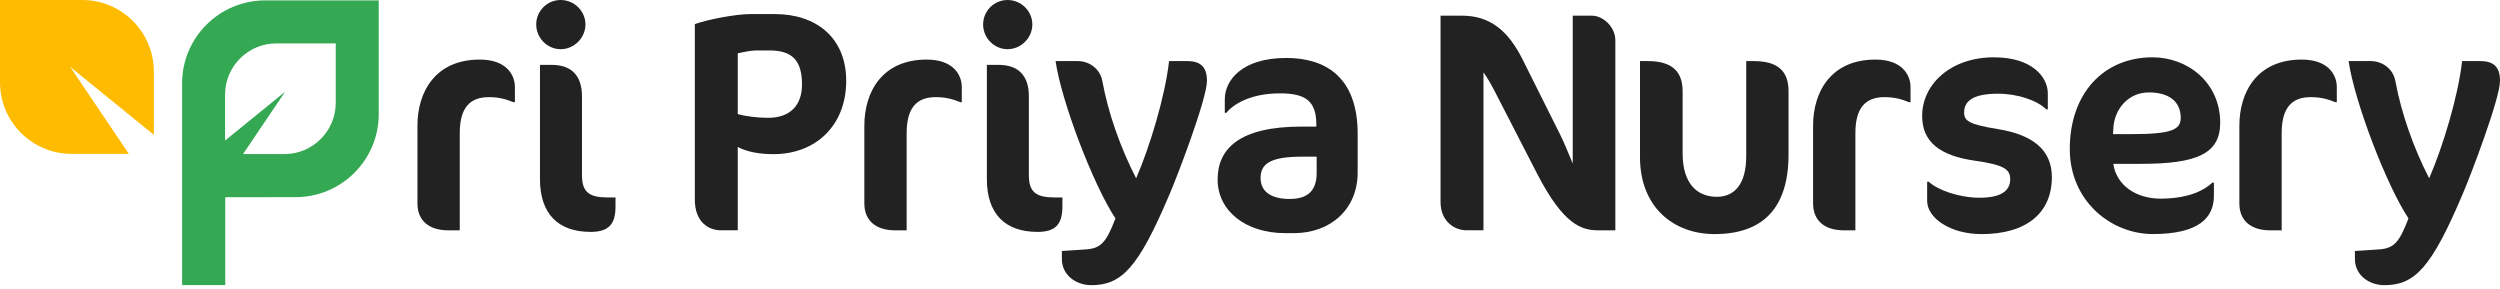
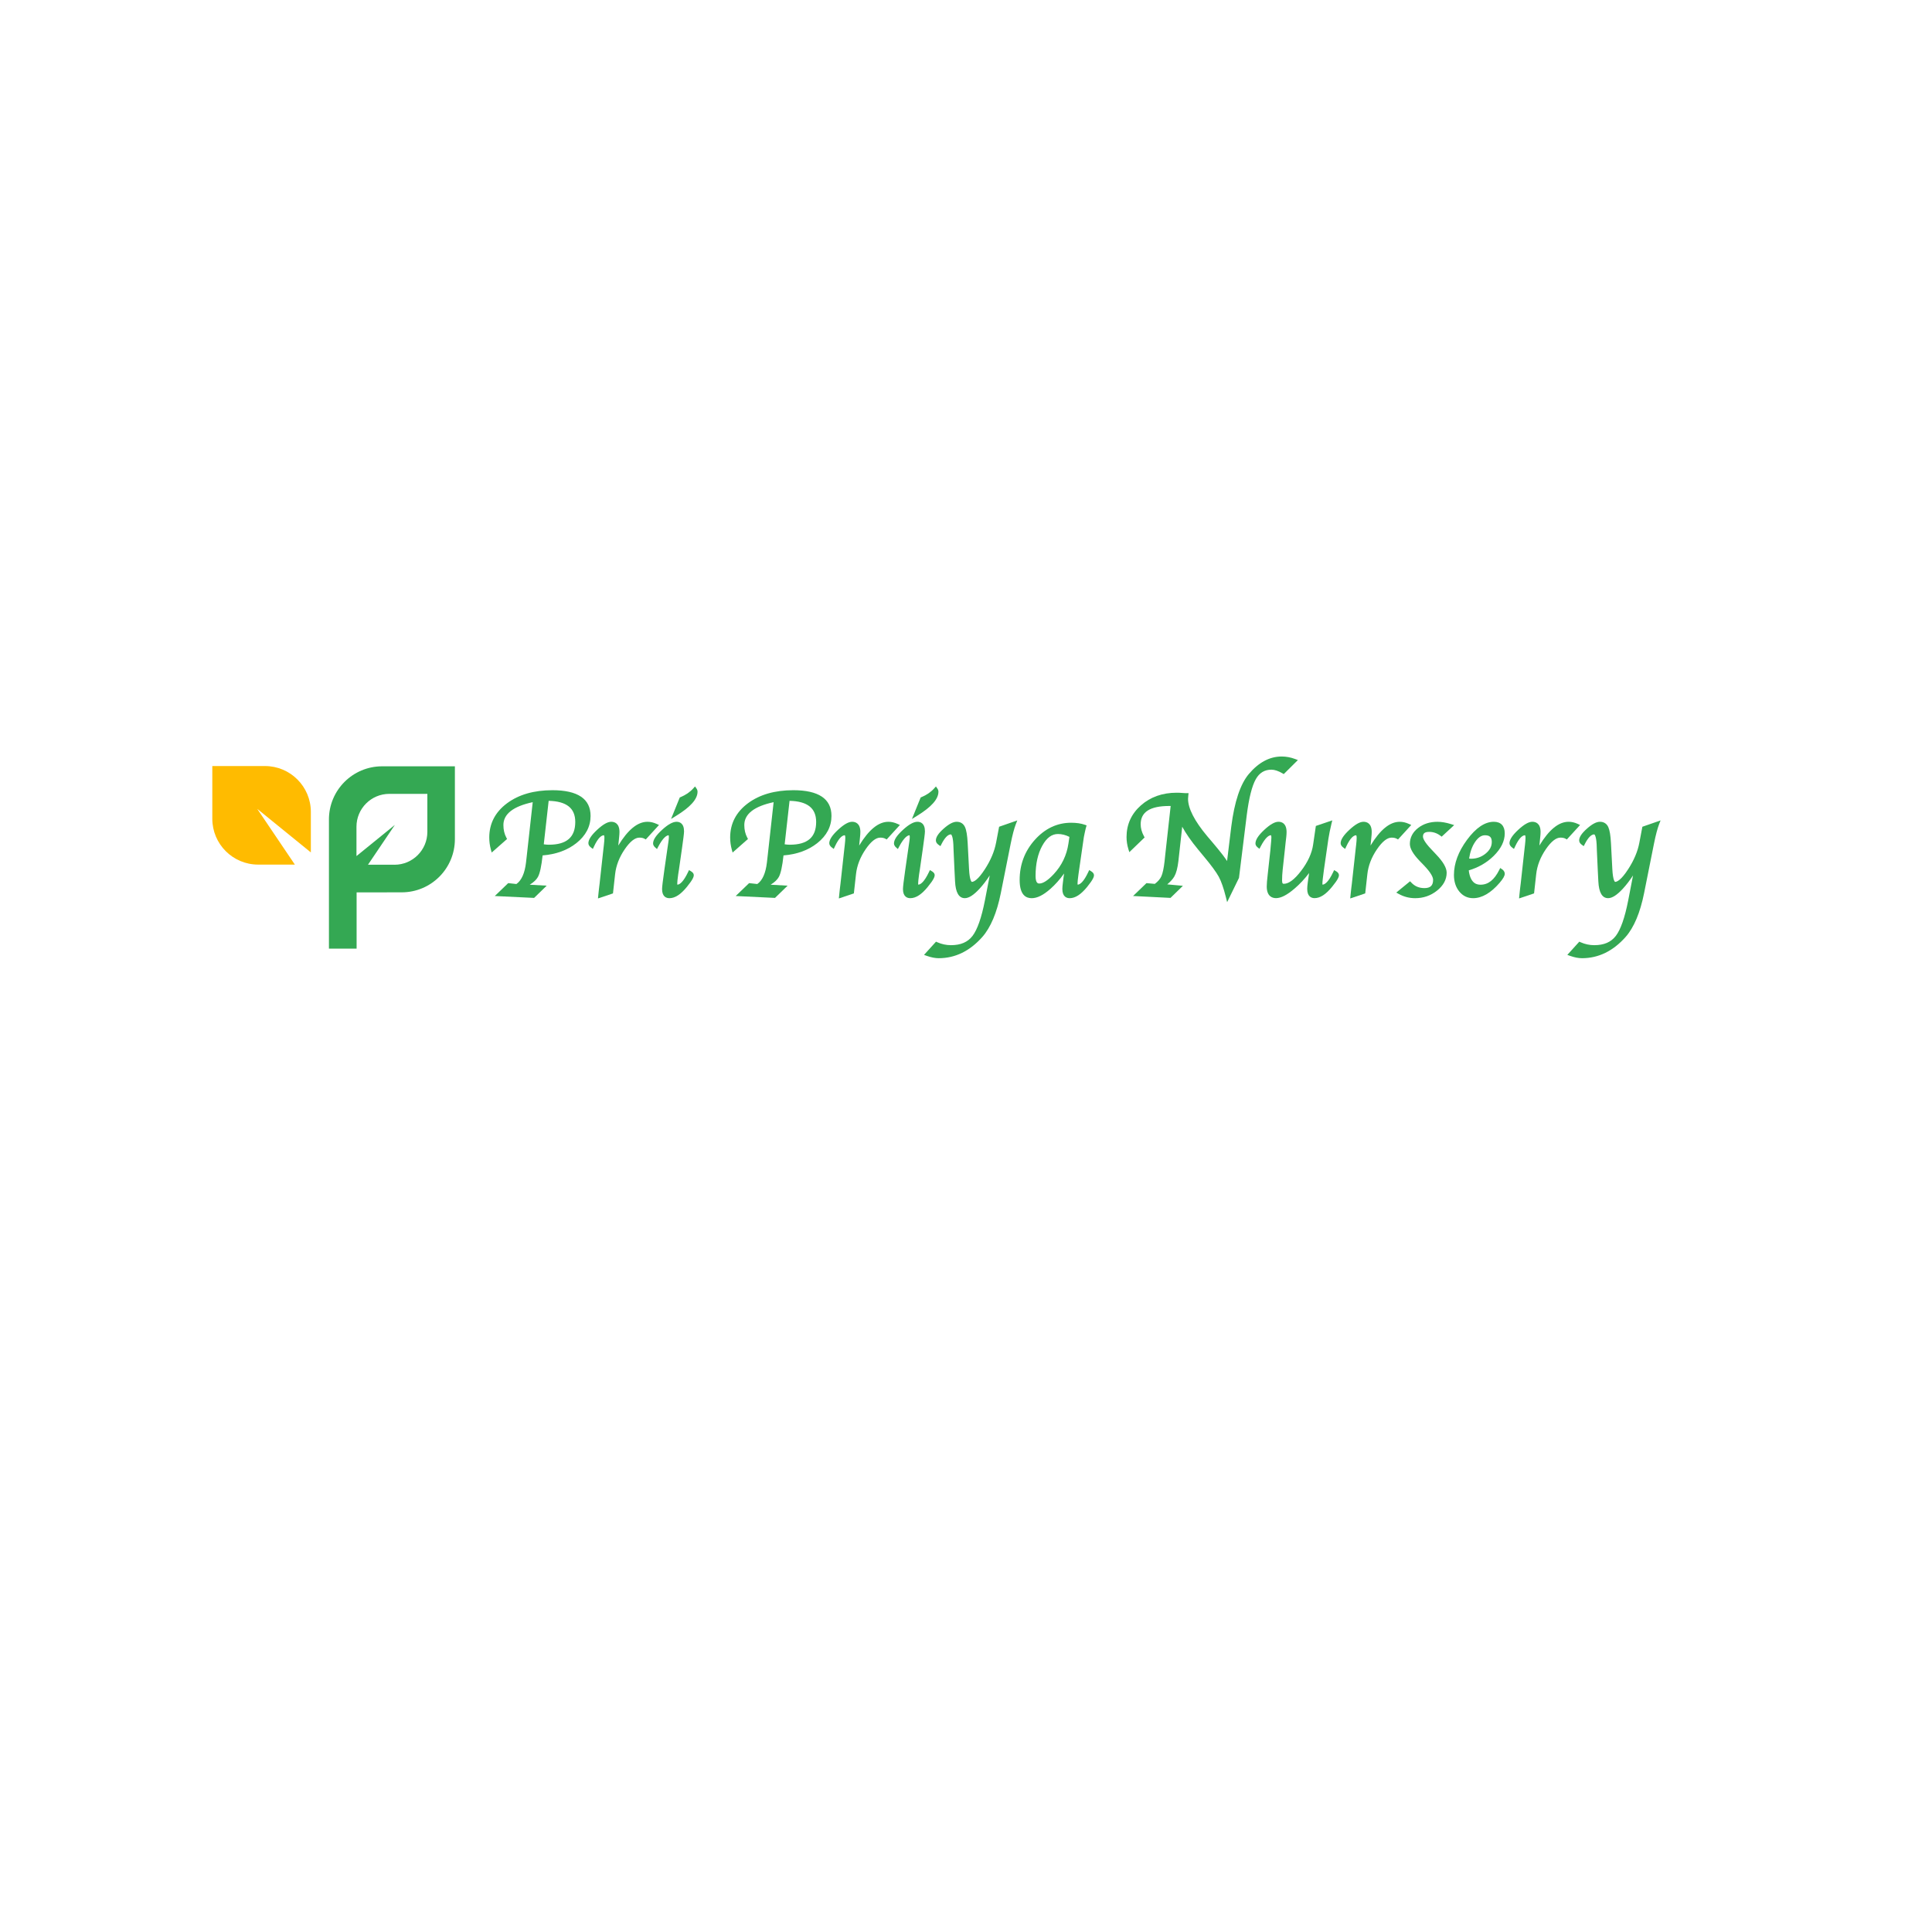
- <svg xmlns="http://www.w3.org/2000/svg" width="512" height="59" viewBox="0 0 512 59" fill="none">
-   <path d="M37.294 17.088V58.381H46.136V40.392L60.578 40.372C69.96 40.36 77.565 32.749 77.565 23.366V0.083H54.3C44.905 0.083 37.294 7.7 37.294 17.088ZM58.254 31.549H49.774L58.375 18.809L58.299 18.866L46.136 28.75L46.092 28.788V19.399C46.092 13.597 50.796 8.887 56.604 8.887H68.76V21.043C68.76 26.845 64.056 31.555 58.248 31.555L58.254 31.549Z" fill="#34A853" />
-   <path d="M0 0V16.847C0 24.947 6.564 31.511 14.664 31.511H26.394L14.429 13.788L14.359 13.686L14.46 13.768L31.505 27.613V14.664C31.511 6.564 24.941 0 16.847 0H0Z" fill="#FFBB00" />
-   <path d="M105.133 20.923C103.851 20.408 102.372 19.894 100.125 19.894C96.272 19.894 94.158 22.014 94.158 27.277V47.171H91.784C87.931 47.171 85.493 45.248 85.493 41.655V25.741C85.493 18.809 89.15 12.201 98.265 12.201C103.591 12.201 105.451 15.216 105.451 17.85V20.929H105.127L105.133 20.923Z" fill="#222222" />
-   <path d="M114.827 10.074C112.065 10.074 109.818 7.763 109.818 5.002C109.818 2.241 112.065 0 114.827 0C117.588 0 119.899 2.247 119.899 5.002C119.899 7.757 117.588 10.074 114.827 10.074ZM120.921 47.488C114.249 47.488 110.586 43.705 110.586 36.71V13.286H113.024C116.877 13.286 119.188 15.336 119.188 19.704V35.878C119.188 39.344 120.66 40.436 124.45 40.436H126.056V42.296C126.056 46.016 124.577 47.495 120.921 47.495V47.488Z" fill="#222222" />
-   <path d="M158.475 31.574C155.396 31.574 152.888 31.06 151.092 30.095V47.165H147.626C145.188 47.165 142.3 45.559 142.3 40.874V4.939C144.738 4.037 150.578 2.882 153.726 2.882H158.671C167.209 2.882 173.303 7.757 173.303 16.549C173.303 25.855 166.885 31.568 158.481 31.568L158.475 31.574ZM157.573 10.334H154.748C153.656 10.334 152.114 10.722 151.092 10.912V23.36C152.634 23.811 155.072 24.128 157.319 24.128C161.813 24.128 164.251 21.564 164.251 17.323C164.251 12.321 162.194 10.328 157.579 10.328L157.573 10.334Z" fill="#222222" />
-   <path d="M196.657 20.923C195.375 20.408 193.896 19.894 191.649 19.894C187.795 19.894 185.682 22.014 185.682 27.277V47.171H183.307C179.454 47.171 177.017 45.248 177.017 41.655V25.741C177.017 18.809 180.673 12.201 189.789 12.201C195.114 12.201 196.974 15.216 196.974 17.85V20.929H196.651L196.657 20.923Z" fill="#222222" />
-   <path d="M206.35 10.074C203.589 10.074 201.342 7.763 201.342 5.002C201.342 2.241 203.589 0 206.35 0C209.111 0 211.422 2.247 211.422 5.002C211.422 7.757 209.111 10.074 206.35 10.074ZM212.444 47.488C205.773 47.488 202.11 43.705 202.11 36.71V13.286H204.547C208.401 13.286 210.711 15.336 210.711 19.704V35.878C210.711 39.344 212.184 40.436 215.974 40.436H217.58V42.296C217.58 46.016 216.1 47.495 212.444 47.495V47.488Z" fill="#222222" />
-   <path d="M223.502 58.4C220.296 58.4 217.472 56.28 217.472 53.075V51.405L222.347 51.081C225.489 50.891 226.581 49.609 228.441 44.727C223.883 37.859 217.338 20.662 216.183 12.512H220.741C223.115 12.512 225.299 14.118 225.749 16.555C226.968 23.227 229.533 30.419 232.681 36.513C235.506 30.032 238.648 19.57 239.423 12.512H243.142C245.904 12.512 247.186 13.73 247.186 16.555C247.186 20.212 241.155 35.999 239.549 39.725C233.132 54.871 229.729 58.4 223.508 58.4H223.502Z" fill="#222222" />
-   <path d="M264.966 47.749H263.233C255.019 47.749 249.37 43.127 249.37 36.773C249.37 30.419 253.864 25.925 266.566 25.925H269.581V25.474C269.581 20.599 267.271 19.12 262.135 19.12C255.908 19.12 252.442 21.494 251.16 23.1H250.836V20.339C250.836 16.485 254.302 11.87 263.417 11.87C271.117 11.87 278.049 15.463 278.049 27.404V35.364C278.049 42.683 272.66 47.749 264.96 47.749H264.966ZM269.651 32.089H266.572C260.028 32.089 258.168 33.631 258.168 36.45C258.168 39.268 260.351 40.747 264.135 40.747C267.918 40.747 269.651 38.95 269.651 35.421V32.082V32.089Z" fill="#222222" />
-   <path d="M327.372 47.171C323.97 47.171 320.25 46.143 314.791 35.554L306.767 19.958C305.548 17.52 304.583 15.851 303.815 14.822V47.165H300.349C297.785 47.165 295.024 45.241 295.024 41.388V3.206H299.385C305.161 3.206 308.881 6.284 311.833 12.188L319.533 27.588C320.434 29.384 321.456 32.019 322.097 33.491V3.206H326.014C328.261 3.206 330.825 5.453 330.825 8.278V47.171H327.36H327.372Z" fill="#222222" />
-   <path d="M351.145 47.939C342.607 47.939 335.872 42.289 335.872 32.215V12.512H337.478C342.423 12.512 344.6 14.632 344.6 18.675V31.384C344.6 37.738 347.679 40.303 351.596 40.303C355.125 40.303 357.626 37.865 357.626 31.962V12.512H359.169C364.177 12.512 366.291 14.632 366.291 18.675V31.638C366.291 42.416 361.219 47.939 351.145 47.939Z" fill="#222222" />
-   <path d="M390.959 20.923C389.677 20.408 388.198 19.894 385.95 19.894C382.097 19.894 379.983 22.014 379.983 27.277V47.171H377.609C373.756 47.171 371.319 45.248 371.319 41.655V25.741C371.319 18.809 374.975 12.201 384.09 12.201C389.416 12.201 391.276 15.216 391.276 17.85V20.929H390.952L390.959 20.923Z" fill="#222222" />
-   <path d="M405.781 47.939C399.427 47.939 394.679 44.664 394.679 41.134V37.218H395.002C396.862 38.95 401.293 40.493 405.4 40.493C409.507 40.493 411.691 39.274 411.691 36.703C411.691 34.717 410.472 33.752 404.505 32.92C397.186 31.892 393.657 29.003 393.657 23.741C393.657 17.26 399.497 11.737 408.352 11.737C416.179 11.737 419.391 15.781 419.391 19.12V22.395H419.067C417.271 20.599 413.291 19.19 409.184 19.19C403.921 19.19 402.252 20.796 402.252 23.043C402.252 24.776 403.28 25.48 409.184 26.445C416.369 27.601 420.223 30.743 420.223 36.265C420.223 43.584 415.087 47.946 405.781 47.946V47.939Z" fill="#222222" />
-   <path d="M438.454 33.561H432.804C433.445 37.928 437.425 40.684 442.497 40.684C446.09 40.684 450.324 39.979 453.085 37.408H453.409V40.106C453.409 44.537 450.394 47.933 440.898 47.933C432.296 47.933 423.892 41.128 423.892 30.54C423.892 18.986 430.95 11.737 440.834 11.737C448.02 11.737 454.698 16.873 454.698 25.15C454.698 31.505 449.886 33.555 438.46 33.555L438.454 33.561ZM440.06 18.929C435.889 18.929 433.001 22.332 432.81 26.312L432.747 27.467H436.6C444.751 27.467 446.611 26.566 446.611 24.128C446.611 20.662 444.046 18.929 440.066 18.929H440.06Z" fill="#222222" />
-   <path d="M478.261 20.923C476.979 20.408 475.5 19.894 473.253 19.894C469.399 19.894 467.286 22.014 467.286 27.277V47.171H464.911C461.058 47.171 458.621 45.248 458.621 41.655V25.741C458.621 18.809 462.277 12.201 471.393 12.201C476.718 12.201 478.578 15.216 478.578 17.85V20.929H478.255L478.261 20.923Z" fill="#222222" />
-   <path d="M488.316 58.4C485.11 58.4 482.286 56.28 482.286 53.075V51.405L487.161 51.081C490.303 50.891 491.395 49.609 493.255 44.727C488.697 37.859 482.152 20.662 480.997 12.512H485.555C487.929 12.512 490.113 14.118 490.563 16.555C491.782 23.227 494.347 30.419 497.495 36.513C500.32 30.032 503.462 19.57 504.237 12.512H507.956C510.718 12.512 512 13.73 512 16.555C512 20.212 505.97 35.999 504.364 39.725C497.946 54.871 494.543 58.4 488.322 58.4H488.316Z" fill="#222222" />
+ <svg xmlns="http://www.w3.org/2000/svg" id="Layer_1" data-name="Layer 1" viewBox="0 0 2000 2000">
+   <defs>
+     <style>
+       .cls-1 {
+         fill: #fb0;
+       }
+ 
+       .cls-2 {
+         fill: #34a853;
+       }
+     </style>
+   </defs>
+   <g>
+     <path class="cls-2" d="M340.52,848.35v133.69h28.64v-58.24l46.75-.06c30.38-.04,54.99-24.68,54.99-55.07v-75.39h-75.32c-30.41,0-55.07,24.65-55.07,55.07ZM408.38,895.17h-27.45l27.85-41.25-.24.19-39.38,31.99-.14.12v-30.4c0-18.79,15.23-34.02,34.02-34.02h39.36v39.36c0,18.79-15.23,34.02-34.02,34.02Z" />
+     <path class="cls-1" d="M219.78,793.02v54.53c0,26.22,21.26,47.48,47.48,47.48h37.98l-38.74-57.38-.23-.34.34.27,55.18,44.83v-41.92c0-26.22-21.26-47.48-47.48-47.48h-54.53Z" />
+   </g>
+   <g>
+     <path class="cls-2" d="M571.79,818.02c-19.04,0-34.8,4.54-46.86,13.49-12.24,9.09-18.45,21.03-18.45,35.48,0,4.19.56,8.37,1.67,12.44l.85,3.12,15.92-14.04-.76-1.41c-2.02-3.76-3.04-8.14-3.04-13.02,0-11.42,10.21-19.37,30.35-23.67l-6.11,55.13-.84,7.4c-1.3,11.04-4.65,18.5-9.96,22.2l-8.46-.94-13.9,13.36,40.71,1.95,13.04-12.66-17.56-1c4.16-2.59,6.95-5.25,8.48-8.04,2.02-3.71,3.61-11.01,4.84-22.29,13.93-1.11,25.66-5.37,34.9-12.68,9.79-7.75,14.75-17.24,14.75-28.23,0-17.65-13.32-26.6-39.58-26.6ZM568.2,874.45c-1.55,0-3.32-.14-5.29-.43l5.06-45c18.53.43,27.54,7.59,27.54,21.86,0,15.86-8.93,23.56-27.31,23.56Z" />
+     <path class="cls-2" d="M679.69,852.88c-3.1-1.44-6.26-2.17-9.4-2.17-10.22,0-20.17,8.07-30.26,24.6l.32-2.92.53-5.33c.26-2.44.39-4.34.39-5.79,0-9.19-5.33-10.57-8.51-10.57-3.77,0-8.51,2.69-14.49,8.21-5.99,5.54-8.99,10.02-9.17,13.71-.09,1.72.8,3.29,2.63,4.68l2,1.52,1.05-2.27c4.54-9.82,8.12-11.89,10.42-11.89h0s.49.45.49,2.64c0,1.79-.18,4.17-.52,7.1l-.46,3.98-4,36.32-.61,4.99-.54,4.98-.54,5.4,15.53-5.22,2.21-19.91c.98-8.89,4.34-17.58,10-25.84,5.45-7.96,10.52-11.99,15.09-11.99,2.18,0,3.95.38,5.27,1.11l1.39.78,13.69-14.97-2.49-1.16Z" />
+     <path class="cls-2" d="M715.16,901.84l-1.9-1.13-.95,2c-4.96,10.47-8.73,12.96-11.09,13.12-.06-.2-.13-.59-.13-1.26,0-1.53.33-4.7.97-9.37l.77-4.91,3.13-21.83c.51-3.72,1.53-11.3,1.53-11.3.42-3.27.63-5.4.63-6.51,0-8.65-4.85-9.94-7.74-9.94-3.97,0-8.9,2.74-15.07,8.39-6.22,5.69-9.24,10.28-9.24,14.01,0,1.46.71,2.84,2.11,4.1l1.93,1.73,1.2-2.3c5.32-10.15,9.03-11.89,10.86-11.97.09.2.24.71.24,1.8s-.12,2.53-.36,4.21l-1.38,9.46-2.98,20.75c-1.56,10.92-2.31,17.29-2.31,19.5,0,8.19,4.75,9.41,7.59,9.41,5.78,0,11.71-3.84,18.12-11.73,6.29-7.67,7.1-10.5,7.1-12.12,0-2.29-2.28-3.65-3.04-4.1Z" />
+     <path class="cls-2" d="M719.48,814.13l-1.68,1.89c-3.44,3.87-7.92,6.96-13.31,9.17l-.78.32-9.04,22.28,5.23-3.22c14.93-9.18,22.19-17.36,22.19-25,0-1.18-.38-2.32-1.14-3.38l-1.47-2.06Z" />
+     <path class="cls-2" d="M821.17,818.02c-19.04,0-34.8,4.54-46.86,13.49-12.24,9.09-18.45,21.03-18.45,35.48,0,4.19.56,8.37,1.67,12.44l.85,3.12,15.92-14.04-.76-1.41c-2.02-3.76-3.04-8.14-3.04-13.02,0-11.42,10.21-19.37,30.35-23.67l-6.11,55.13-.84,7.4c-1.3,11.04-4.65,18.5-9.96,22.2l-8.46-.94-13.9,13.36,40.71,1.95,13.04-12.66-17.56-1c4.16-2.59,6.95-5.25,8.48-8.04,2.02-3.71,3.61-11.01,4.84-22.29,13.93-1.11,25.66-5.37,34.9-12.68,9.79-7.75,14.75-17.24,14.75-28.23,0-17.65-13.32-26.6-39.58-26.6ZM817.57,874.45c-1.55,0-3.32-.14-5.29-.43l5.06-45c18.53.43,27.54,7.59,27.54,21.86,0,15.86-8.93,23.56-27.31,23.56Z" />
+     <path class="cls-2" d="M929.06,852.88c-3.1-1.44-6.26-2.17-9.4-2.17-10.22,0-20.17,8.07-30.26,24.6l.32-2.92.53-5.33c.26-2.44.39-4.34.39-5.79,0-9.19-5.33-10.57-8.51-10.57-3.77,0-8.51,2.69-14.49,8.21-5.99,5.54-8.99,10.02-9.17,13.71-.09,1.72.8,3.29,2.63,4.68l2,1.52,1.05-2.27c4.54-9.82,8.12-11.89,10.42-11.89h0s.49.45.49,2.64c0,1.79-.18,4.17-.52,7.1l-.46,3.98-4,36.32-.61,4.99-.54,4.98-.54,5.4,15.53-5.22,2.21-19.91c.98-8.89,4.34-17.58,10-25.84,5.45-7.96,10.52-11.99,15.09-11.99,2.18,0,3.95.38,5.27,1.11l1.39.78,13.69-14.97-2.49-1.16Z" />
+     <path class="cls-2" d="M967.57,905.93c0-2.29-2.28-3.65-3.04-4.1l-1.9-1.13-.95,2c-4.96,10.47-8.73,12.96-11.09,13.12-.06-.2-.13-.59-.13-1.26,0-1.53.33-4.7.97-9.37l.77-4.91,3.13-21.83c.51-3.72,1.53-11.3,1.53-11.3.42-3.27.63-5.4.63-6.51,0-8.65-4.85-9.94-7.74-9.94-3.97,0-8.9,2.74-15.07,8.39-6.22,5.69-9.24,10.28-9.24,14.01,0,1.46.71,2.84,2.11,4.1l1.93,1.73,1.2-2.3c5.32-10.15,9.03-11.89,10.86-11.97.09.2.24.71.24,1.8s-.12,2.53-.36,4.21l-1.38,9.46-2.98,20.75c-1.56,10.92-2.31,17.29-2.31,19.5,0,8.19,4.75,9.41,7.59,9.41,5.78,0,11.71-3.84,18.12-11.73,6.29-7.67,7.1-10.5,7.1-12.12Z" />
+     <path class="cls-2" d="M971.46,819.58c0-1.18-.38-2.32-1.14-3.38l-1.47-2.06-1.68,1.89c-3.44,3.87-7.92,6.96-13.31,9.17l-.78.32-9.04,22.28,5.23-3.22c14.93-9.18,22.19-17.36,22.19-25Z" />
+     <path class="cls-2" d="M1031.08,872.57c-1.67,8.81-5.52,17.94-11.45,27.11-7.44,11.52-11.73,13.24-13.62,13.24-.02,0-2.24-.78-2.87-13.36l-1.4-26.72c-.42-8.06-1.33-13.51-2.78-16.66-1.65-3.59-4.64-5.48-8.63-5.48-3.66,0-8.04,2.31-13.42,7.07-5.45,4.82-8.09,8.81-8.09,12.2,0,1.77.96,3.32,2.85,4.63l1.9,1.32,1.04-2.07c3.33-6.62,6.72-10.11,9.81-10.11.02,0,1.95.61,2.49,10.34l.23,6.19.99,21.59.54,10.6c.57,11.49,3.97,17.32,10.11,17.32,4.19,0,9.19-3.21,15.27-9.81,3.59-3.9,7.11-8.49,10.53-13.71l-4.99,25.79c-3.49,17.89-7.83,30.3-12.91,36.88-4.94,6.4-12.21,9.51-22.24,9.51-4.89,0-9.65-1.02-14.15-3.03l-1.33-.6-12.41,13.69,2.85,1.01c4.52,1.61,8.68,2.42,12.36,2.42,17.07,0,32.27-7.42,45.19-22.05,8.6-9.79,15.02-25.05,19.09-45.35l10.23-51.2c1.8-8.91,3.57-15.63,5.25-19.97l1.57-4.06-18.81,6.54-3.17,16.72Z" />
+     <path class="cls-2" d="M1129.45,901.84l-1.91-1.14-.94,2.01c-4.9,10.46-8.65,12.95-11.01,13.11-.06-.2-.13-.59-.13-1.26,0-1.53.33-4.7.97-9.4l.69-4.87,4.89-33.77c.02-.14.13-.89.96-4.66l.91-4.01c.05-.19.95-3.42.95-3.42l-1.77-.63c-3.92-1.39-8.69-2.1-14.19-2.1-14.43,0-27.07,5.94-37.58,17.66-10.45,11.66-15.75,25.63-15.75,41.55s6.78,18.89,12.46,18.89,11.95-3.12,19.28-9.55c5.04-4.42,9.83-9.79,14.28-16.02l-.5,3.38-.77,6.09c-.37,2.81-.55,4.97-.55,6.6,0,8.26,4.75,9.5,7.59,9.5,5.78,0,11.71-3.84,18.13-11.74,6.22-7.67,7.02-10.46,7.02-12.03s-1.02-2.97-3.04-4.17ZM1072.02,906.71c0-12.45,2.36-23,7-31.35,4.5-8.08,9.79-12,16.19-12,3.95,0,7.94,1,11.85,2.98l-1.01,6.84c-1.77,12.08-6.88,22.75-15.22,31.71-5.99,6.45-11.02,9.73-14.95,9.73-1.06,0-3.87,0-3.87-7.9Z" />
+     <path class="cls-2" d="M1316.3,796.78c3.19,0,6.99,1.27,11.3,3.77l1.33.78,14.64-14.52-2.94-1.11c-4.54-1.71-9.21-2.57-13.87-2.57-12.4,0-23.84,6.1-33.99,18.13-8.79,10.44-14.89,28.69-18.14,54.27l-4.37,35.8c-2.7-4.07-5.98-8.4-9.79-12.95l-5.04-6.04-5.7-6.71c-13.19-15.74-19.87-28.77-19.87-38.72,0-.47.05-1.47.29-3.59l.26-2.24h-3.1c-.31,0-1.17-.04-3.49-.22-1.77-.16-3.7-.24-5.75-.24-14.69,0-27.13,4.39-36.96,13.06-9.9,8.73-14.92,19.79-14.92,32.85,0,4.16.65,8.36,1.92,12.5l.96,3.13,15.83-15.24-.73-1.35c-2.22-4.11-3.35-8.23-3.35-12.25,0-12.77,9.72-18.98,29.72-18.98h1.33l-5.61,50.61-.69,6.62c-.84,7.29-1.96,12.54-3.34,15.58-1.25,2.75-3.52,5.39-6.77,7.84l-8.63-.78-13.87,13.33,38.74,1.96,12.84-12.52-16.21-1.47c3.47-2.96,5.9-5.68,7.36-8.26,1.96-3.45,3.32-8.61,4.18-15.78l3.95-35.65c3.9,7.15,9.39,15.02,16.39,23.51l5.89,7.11c7.78,9.32,13.02,16.46,15.59,21.2,2.55,4.71,5.01,11.75,7.3,20.91l1.34,5.36,12.26-25.12,8.05-65c2.25-17.67,5.4-30.18,9.35-37.17,3.76-6.63,9.07-9.86,16.26-9.86Z" />
+     <path class="cls-2" d="M1383,901.84l-1.91-1.13-.94,2c-4.89,10.39-8.68,12.92-11.08,13.11-.06-.21-.12-.6-.12-1.25,0-.98.15-2.75.44-5.23l.54-4.22c.15-1.31.36-2.93.61-4.83l4.6-31.86c.7-4.56,1.77-9.81,3.17-15.62l.86-3.56-17,5.77-2.83,19.32c-1.26,8.88-5.45,18.01-12.43,27.16-6.79,8.9-12.8,13.41-17.84,13.41-.74,0-1.87,0-1.87-3.26,0-3.74.2-7.47.6-11.08l2.38-21.85.67-6.39.69-5.89c.21-1.9.32-3.6.32-5.03,0-9.32-5.23-10.72-8.35-10.72-3.88,0-8.71,2.75-14.78,8.4-6.11,5.69-9.08,10.3-9.08,14.07,0,1.04.38,2.58,2.22,4.02l1.92,1.51,1.12-2.17c5.35-10.35,9.02-11.89,10.79-11.9,0,0,.43.44.43,2.42,0,1.1-.07,2.36-.22,3.78l-.46,4.98c-.2,2.53-.32,3.96-.37,4.36l-2.74,25c-.68,5.82-1.01,9.91-1.01,12.51,0,10.51,6,12.08,9.58,12.08,5.13,0,11.38-3.2,19.11-9.8,5.43-4.63,10.51-10.05,15.15-16.17-.15,1.04-1.39,9.87-1.39,9.87-.37,2.77-.55,4.93-.55,6.6,0,8.26,4.76,9.5,7.59,9.5,5.79,0,11.72-3.84,18.13-11.73,6.3-7.67,7.11-10.47,7.11-12.04s-1.03-2.98-3.05-4.18Z" />
+     <path class="cls-2" d="M1458.42,852.88c-3.1-1.44-6.27-2.17-9.4-2.17-10.22,0-20.17,8.07-30.26,24.6l.32-2.92.53-5.33c.27-2.44.39-4.34.39-5.79,0-9.19-5.33-10.57-8.51-10.57-3.77,0-8.51,2.69-14.49,8.21-5.99,5.54-8.99,10.02-9.17,13.71-.09,1.72.8,3.29,2.63,4.68l2,1.52,1.05-2.27c4.54-9.82,8.12-11.89,10.42-11.89h0s.49.45.49,2.64c0,1.79-.18,4.17-.52,7.1l-.46,3.98-4,36.32-.62,4.99-.54,4.98-.54,5.4,15.53-5.22,2.21-19.91c.98-8.89,4.34-17.58,10-25.84,5.45-7.96,10.52-11.99,15.09-11.99,2.18,0,3.95.38,5.27,1.11l1.39.78,13.7-14.97-2.49-1.16Z" />
+     <path class="cls-2" d="M1479.37,861.15c4.33,0,8.15,1.29,11.7,3.95l1.34,1.01,12.94-11.97-3.31-1.04c-5.01-1.58-9.71-2.38-13.97-2.38-7.91,0-14.69,2.17-20.14,6.46-5.6,4.4-8.44,9.95-8.44,16.47,0,4.71,3.31,10.46,10.14,17.59l4.36,4.5c7.89,8.22,9.55,12.71,9.55,15.02,0,5.95-2.78,8.6-9,8.6-5.49,0-9.92-1.87-13.53-5.7l-1.29-1.37-14.32,11.7,2.61,1.44c5.26,2.9,10.98,4.37,17.01,4.37,8.47,0,16.06-2.63,22.56-7.81,6.64-5.29,10-11.54,10-18.57,0-5.06-3.63-11.31-11.08-19.09l-4.75-5.05c-7.55-7.86-8.68-11.64-8.68-13.19,0-2.44.75-4.93,6.31-4.93Z" />
+     <path class="cls-2" d="M1557.71,862.72c0-7.75-4.02-12.02-11.33-12.02-9.24,0-18.56,6.27-27.7,18.65-9,12.18-13.56,24.44-13.56,36.43,0,6.86,1.85,12.6,5.49,17.08,3.74,4.6,8.58,6.93,14.39,6.93,9.07,0,18.27-5.32,27.34-15.83,3.71-4.35,5.37-7.25,5.37-9.4,0-1.29-.48-3.15-2.79-4.72l-1.9-1.3-1.03,2.06c-5.12,10.24-11.4,15.23-19.2,15.23-2.66,0-10.56,0-12.33-14.83,10.02-2.95,18.69-7.97,25.77-14.93,7.62-7.48,11.48-15.34,11.48-23.35ZM1537.93,883.61c-4.4,3.6-9.41,5.35-15.29,5.35-.56,0-1.17-.07-1.82-.21,1.02-6.83,3.11-12.59,6.19-17.15,3.17-4.67,6.51-6.94,10.21-6.94,4.96,0,7.07,2.07,7.07,6.92,0,4.6-2.08,8.53-6.36,12.03Z" />
+     <path class="cls-2" d="M1620.61,868.22l1.39.78,13.7-14.97-2.49-1.16c-3.1-1.44-6.27-2.17-9.4-2.17-10.22,0-20.17,8.07-30.26,24.6l.32-2.92.53-5.33c.27-2.44.39-4.34.39-5.79,0-9.19-5.33-10.57-8.51-10.57-3.77,0-8.51,2.69-14.49,8.21-5.99,5.54-8.99,10.02-9.17,13.71-.09,1.72.8,3.29,2.63,4.68l2,1.52,1.05-2.27c4.54-9.82,8.12-11.89,10.42-11.89h0s.49.45.49,2.64c0,1.79-.18,4.17-.52,7.1l-.46,3.98-4,36.32-.62,4.99-.54,4.98-.54,5.4,15.53-5.22,2.21-19.91c.98-8.89,4.34-17.58,10-25.84,5.45-7.96,10.52-11.99,15.09-11.99,2.18,0,3.95.38,5.27,1.11Z" />
+     <path class="cls-2" d="M1700.18,855.85l-3.17,16.72c-1.67,8.81-5.52,17.94-11.45,27.11-7.44,11.52-11.73,13.24-13.62,13.24-.02,0-2.24-.78-2.87-13.36l-1.4-26.72c-.42-8.06-1.34-13.51-2.78-16.66-1.65-3.59-4.64-5.48-8.63-5.48-3.65,0-8.05,2.31-13.42,7.07-5.45,4.82-8.09,8.81-8.09,12.2,0,1.77.96,3.32,2.85,4.63l1.9,1.32,1.04-2.07c3.33-6.62,6.72-10.11,9.81-10.11.02,0,1.95.61,2.49,10.34l.23,6.19.99,21.59.54,10.6c.57,11.49,3.97,17.32,10.11,17.32,4.19,0,9.19-3.21,15.27-9.81,3.59-3.9,7.11-8.49,10.53-13.71l-4.99,25.79c-3.49,17.89-7.83,30.3-12.91,36.88-4.94,6.4-12.21,9.51-22.24,9.51-4.89,0-9.65-1.02-14.15-3.03l-1.33-.6-12.41,13.69,2.85,1.01c4.52,1.61,8.68,2.42,12.36,2.42,17.07,0,32.27-7.42,45.19-22.05,8.6-9.79,15.02-25.05,19.09-45.35l10.23-51.2c1.8-8.91,3.57-15.63,5.25-19.97l1.57-4.06-18.81,6.54Z" />
+   </g>
</svg>
